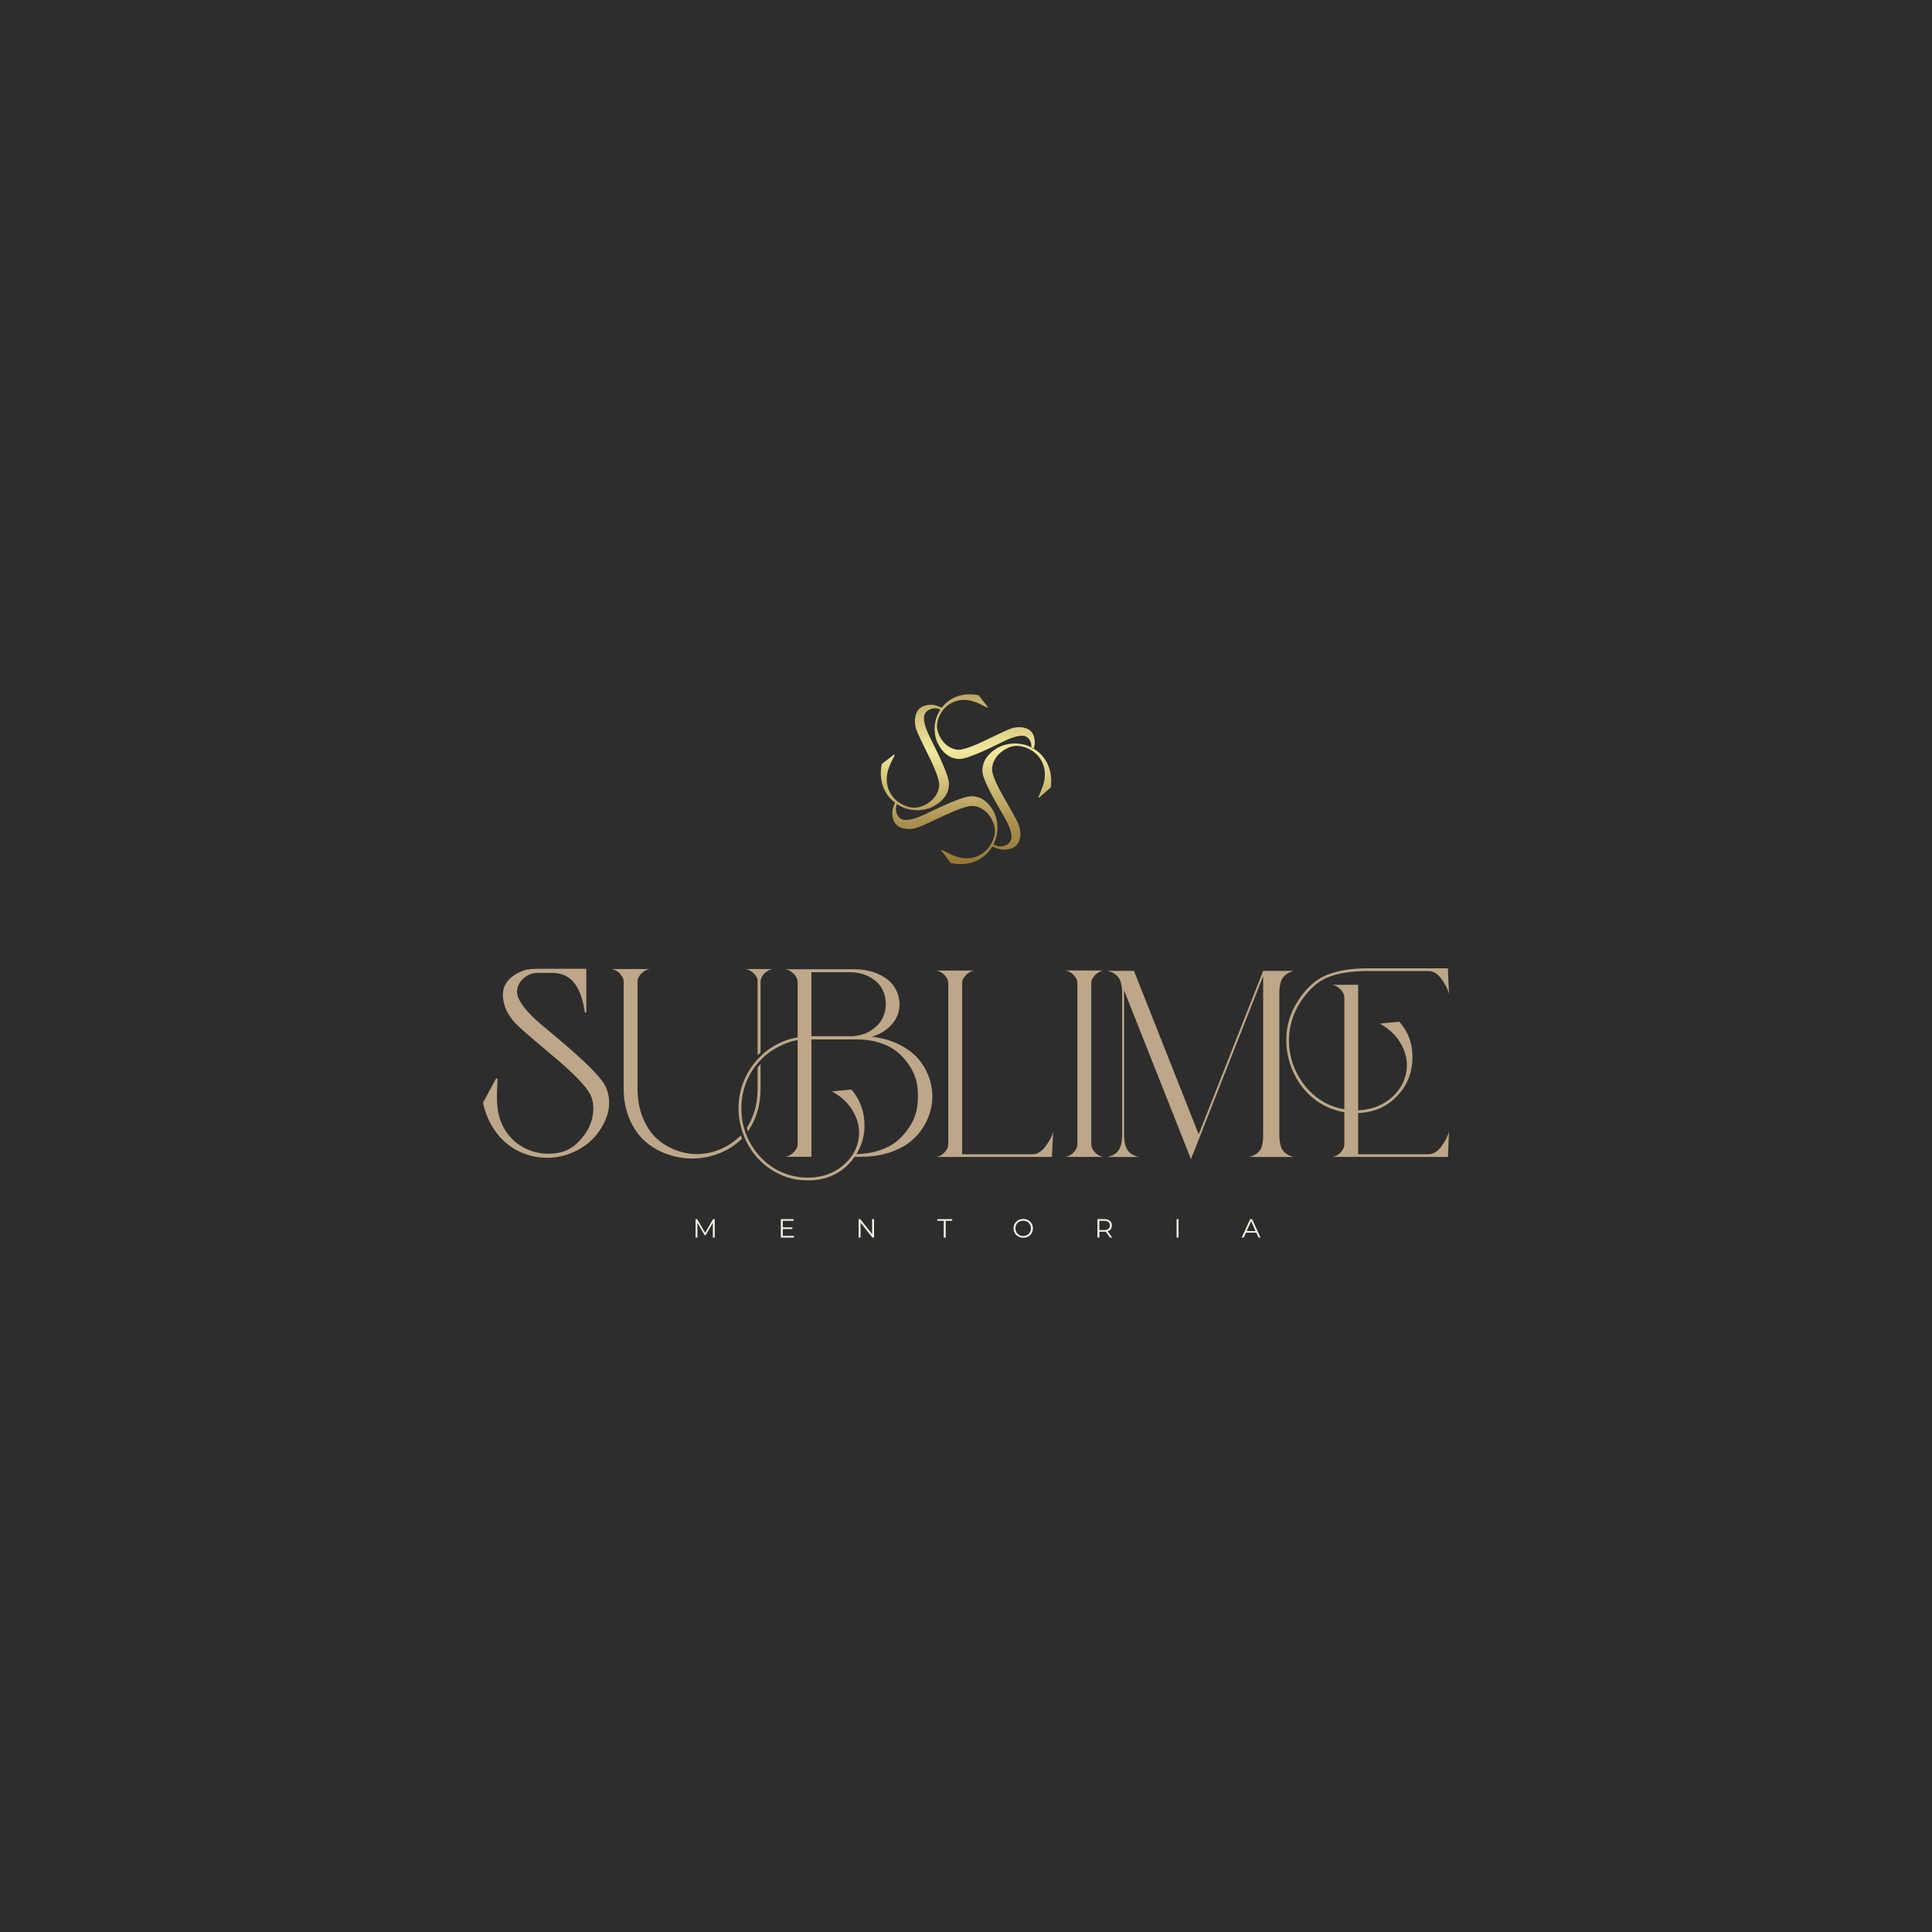
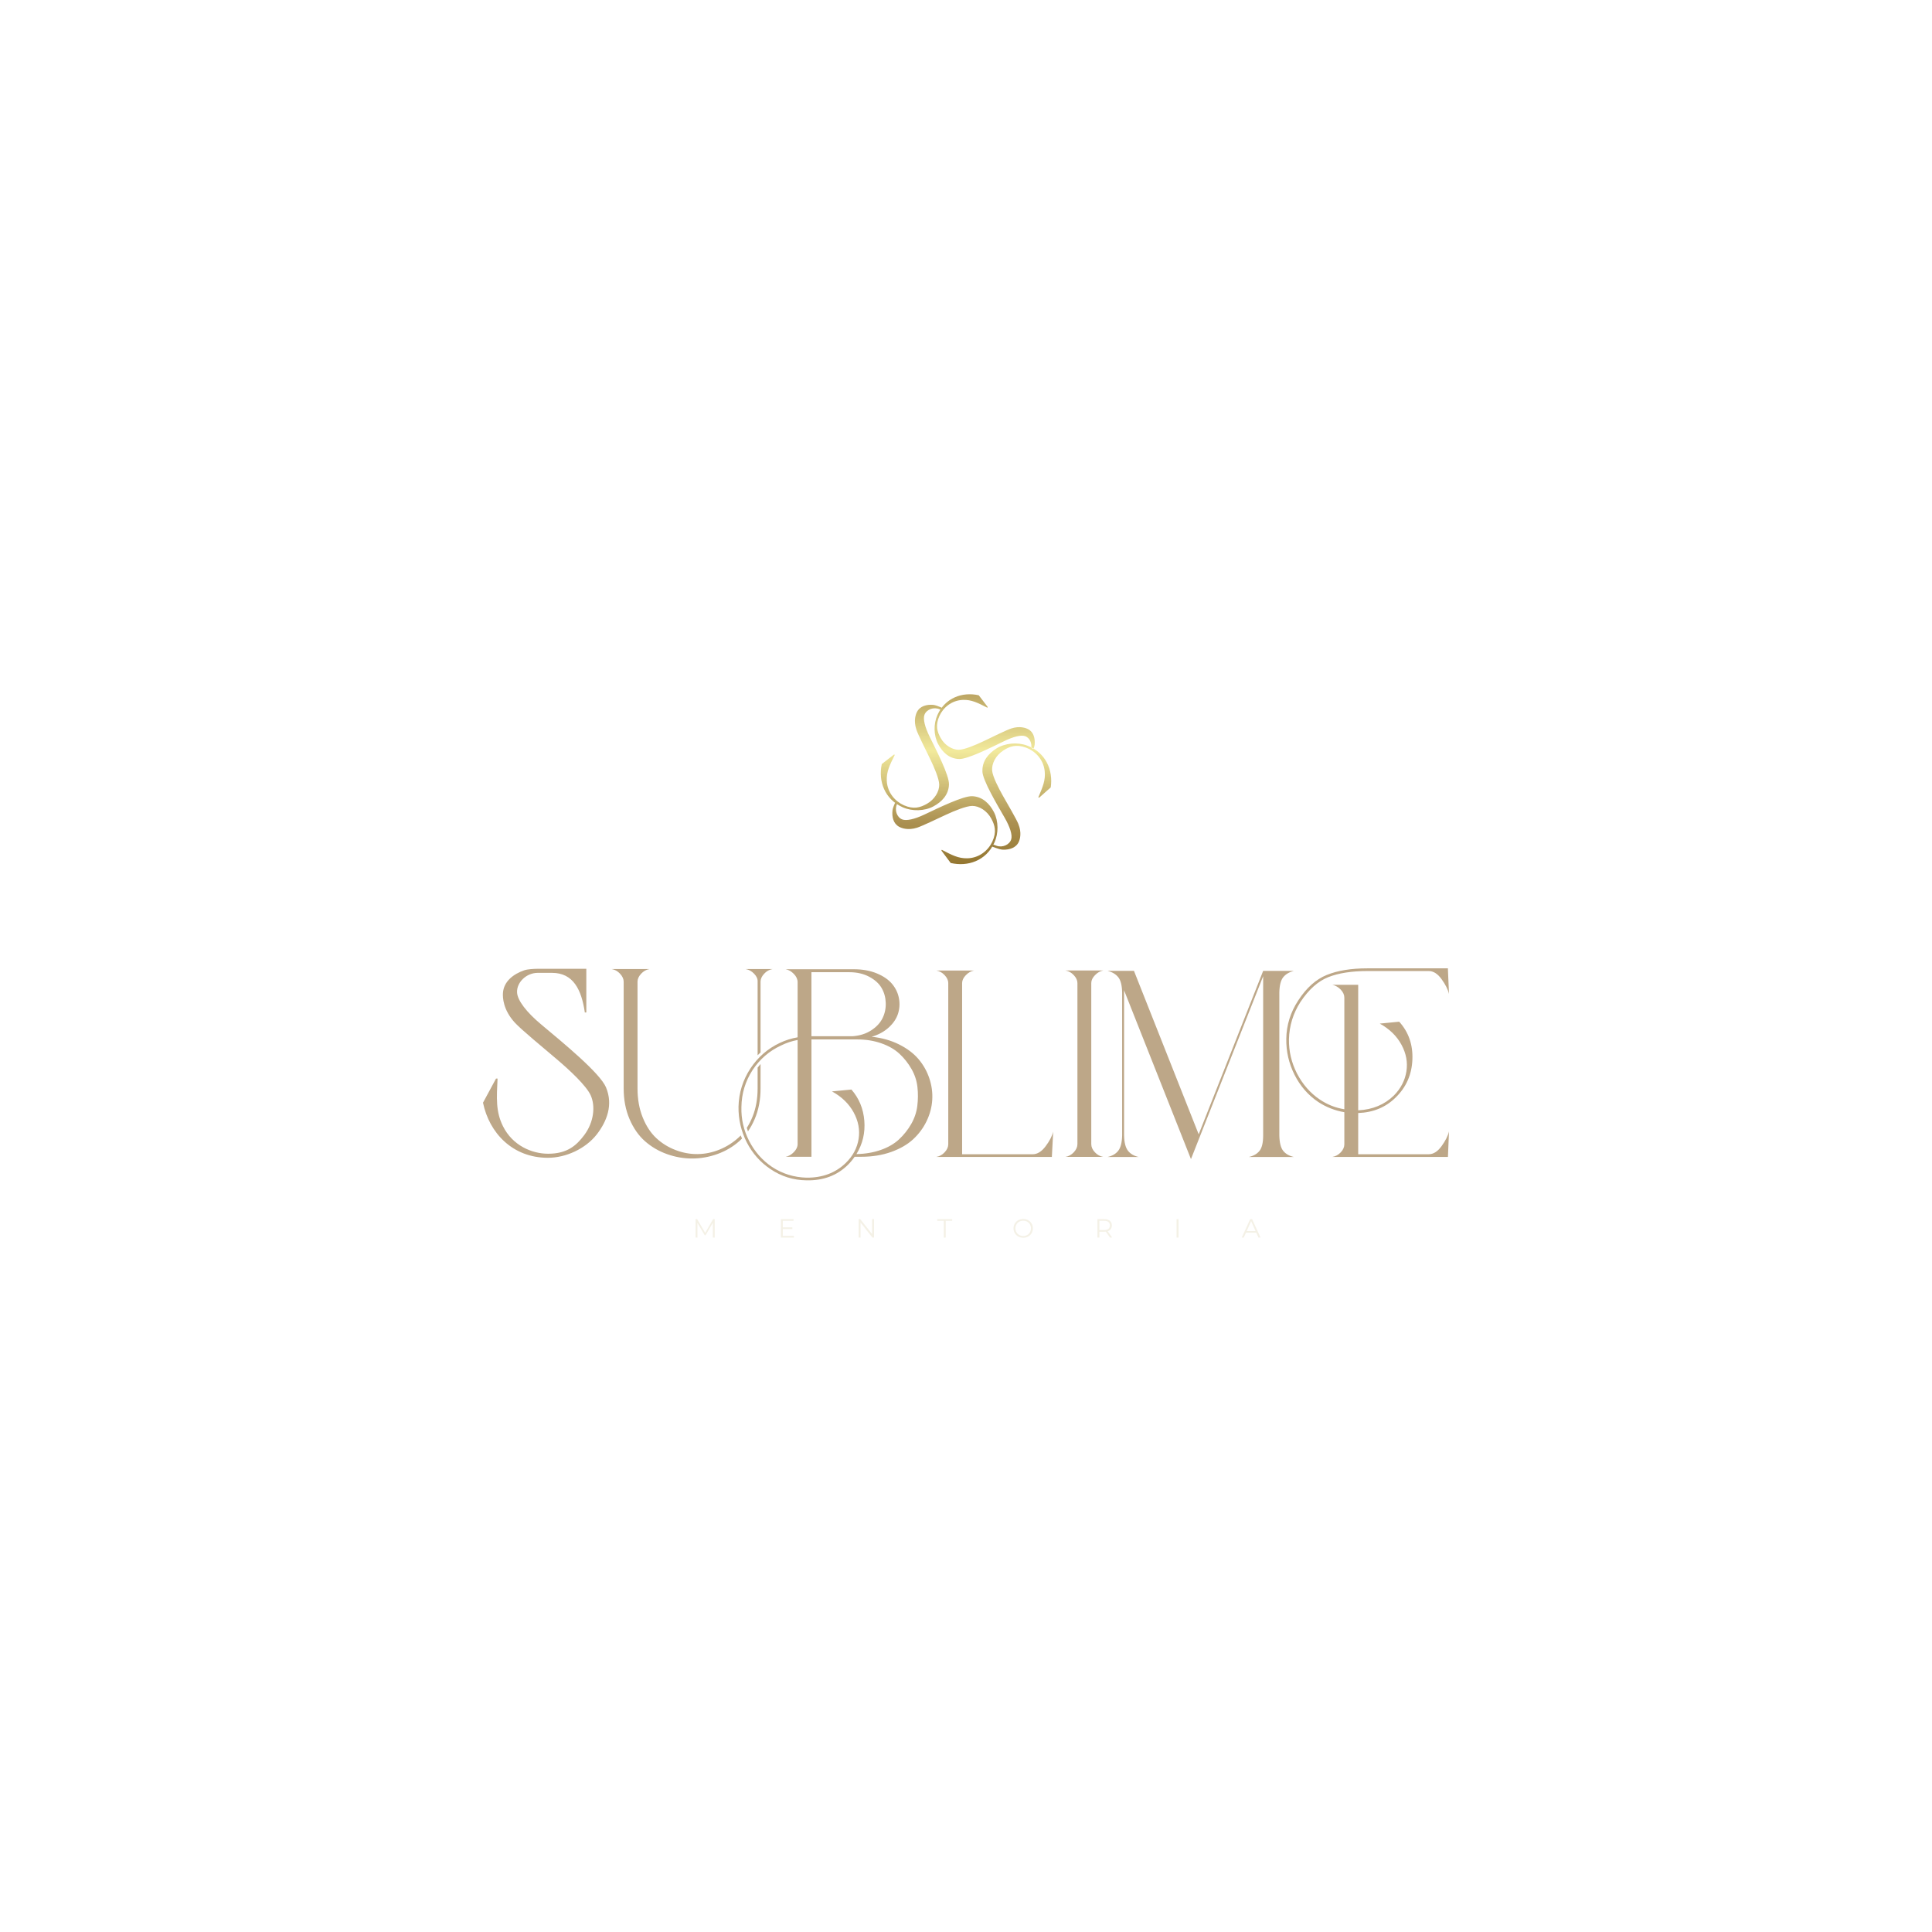
<svg xmlns="http://www.w3.org/2000/svg" viewBox="0 0 1000 1000">
  <defs>
    <style>
      .cls-1 {
        fill: url(#GradientFill_1);
      }

      .cls-1, .cls-2, .cls-3 {
        fill-rule: evenodd;
-       }
- 
-       .cls-4 {
-         fill: #2d2d2d;
      }

      .cls-2 {
        fill: #bda788;
      }

      .cls-3, .cls-5 {
        fill: #f4f1e6;
      }
    </style>
    <linearGradient id="GradientFill_1" data-name="GradientFill 1" x1="500" y1="329.35" x2="500" y2="452.86" gradientUnits="userSpaceOnUse">
      <stop offset="0" stop-color="#8e7028" />
      <stop offset="0" stop-color="#8e7028" />
      <stop offset=".17" stop-color="#ab9051" />
      <stop offset=".48" stop-color="#f2ea9c" />
      <stop offset=".78" stop-color="#ab9051" />
      <stop offset="1" stop-color="#8e7028" />
    </linearGradient>
  </defs>
-   <rect class="cls-4" width="1000" height="1000" />
  <g id="PRINCIPAL">
    <g>
      <path class="cls-1" d="M508.49,399.34c.2,4.58,7.3,16.61,11.48,23.84,2.76,4.78,4.15,9.01,3.42,11.28-.88,2.8-4.53,4.42-7.62,3.29l-1.58-.58c-.19.36-.39.71-.59,1.06l1.79.65c.95.35,2.84.92,3.78.92,3.33.07,6.78-.95,8.18-4.12.52-1.2,1.65-4.59-.3-9.32-1.04-2.54-5.2-9.61-7.94-14.45-2.38-4.2-5.34-10.05-5.59-13.11-.28-3.48,1.8-7.76,5.77-10.33,3.18-2.06,6.53-3.42,11.8-1.49,4.57,1.67,8.94,5.91,9.64,12.07.54,4.79-1.07,8.39-3.3,13.68l.42.15,6.01-5.32c1.32-8.93-2.57-18.11-12.28-21.67-4.99-1.83-11.24-1.3-15.76,1.48-4.2,2.62-7.54,6.52-7.31,11.97h0ZM503.13,412.1c5.45.21,9.06,3.86,11.34,8.26,2.41,4.73,2.42,11.01.2,15.83-4.33,9.4-13.8,12.53-22.59,10.49l-4.81-6.42.19-.41c5.09,2.65,8.55,4.55,13.36,4.4,6.2-.19,10.77-4.21,12.81-8.63,2.35-5.1,1.27-8.55-.53-11.89-2.25-4.16-6.34-6.59-9.83-6.59-3.07,0-9.14,2.48-13.52,4.51-5.04,2.34-12.43,5.91-15.04,6.75-4.87,1.56-8.17.16-9.32-.46-3.05-1.65-3.79-5.16-3.44-8.48.08-.93.8-2.77,1.22-3.69l.11-.23c.32.24.65.47.99.7h0c-1.38,3-.06,6.76,2.66,7.87,2.2.91,6.53-.13,11.52-2.49,7.54-3.57,20.1-9.68,24.69-9.51h0ZM491.18,405.9c.09-4.59-6.25-17.03-9.96-24.51-2.45-4.94-3.58-9.25-2.7-11.47,1.06-2.74,4.8-4.13,7.81-2.8l.4.18c.23-.34.46-.68.7-1l-.65-.29c-.93-.41-2.78-1.09-3.71-1.16-3.32-.28-6.82.52-8.42,3.6-.6,1.16-1.94,4.48-.29,9.32.88,2.6,4.59,9.92,7.02,14.92,2.11,4.35,4.7,10.36,4.76,13.43.06,3.49-2.29,7.63-6.41,9.95-3.3,1.85-6.73,3-11.87.74-4.45-1.96-8.55-6.46-8.86-12.65-.24-4.82,1.59-8.3,4.15-13.44l-.41-.18-6.33,4.93c-1.88,8.82,1.43,18.23,10.9,22.4,4.86,2.14,11.14,2.01,15.83-.49,4.35-2.35,7.94-6.04,8.05-11.49h0ZM496.43,392.86c-5.18-.15-8.66-3.58-10.86-7.74-2.34-4.47-2.42-10.44-.35-15.05,4.03-8.98,13-12.06,21.38-10.2l4.64,6.06-.17.39c-4.87-2.47-8.17-4.24-12.75-4.05-5.89.25-10.2,4.11-12.1,8.34-2.18,4.87-1.12,8.15.62,11.3,2.18,3.94,6.1,6.2,9.42,6.17,2.92-.03,8.66-2.45,12.81-4.42,4.77-2.27,11.76-5.75,14.24-6.57,4.62-1.53,7.76-.23,8.86.34,2.91,1.54,3.65,4.87,3.36,8.03-.04.56-.32,1.45-.62,2.26-.37-.21-.74-.42-1.13-.61.4-2.51-.86-5.16-3.03-6.02-2.1-.85-6.21.19-10.93,2.49-7.13,3.47-19.02,9.41-23.38,9.29Z" />
      <g>
        <polygon class="cls-3" points="369.94 631.02 369.94 640.57 368.97 640.57 368.97 632.93 365.21 639.35 364.74 639.35 360.99 632.97 360.99 640.57 360.02 640.57 360.02 631.02 360.85 631.02 365 638.1 369.1 631.02 369.94 631.02" />
        <polygon class="cls-3" points="410.92 639.69 410.92 640.57 404.17 640.57 404.17 631.02 410.72 631.02 410.72 631.89 405.18 631.89 405.18 635.29 410.12 635.29 410.12 636.15 405.18 636.15 405.18 639.69 410.92 639.69" />
        <polygon class="cls-3" points="452.4 631.02 452.4 640.57 451.57 640.57 445.43 632.82 445.43 640.57 444.42 640.57 444.42 631.02 445.25 631.02 451.4 638.76 451.4 631.02 452.4 631.02" />
        <polygon class="cls-3" points="488.49 631.89 485.13 631.89 485.13 631.02 492.85 631.02 492.85 631.89 489.5 631.89 489.5 640.57 488.49 640.57 488.49 631.89" />
        <path class="cls-3" d="M529.62,640.65c-.94,0-1.8-.22-2.56-.64-.78-.42-1.38-1-1.8-1.73-.44-.74-.66-1.57-.66-2.48s.22-1.75.66-2.48c.42-.74,1.02-1.32,1.8-1.75.76-.42,1.62-.63,2.56-.63s1.8.2,2.56.63c.75.42,1.35,1,1.79,1.73.44.75.65,1.58.65,2.5s-.22,1.75-.65,2.48c-.44.75-1.04,1.32-1.79,1.75-.76.42-1.62.63-2.56.63h0ZM529.62,639.75c.75,0,1.43-.18,2.05-.52.61-.34,1.09-.8,1.43-1.42.34-.6.52-1.27.52-2.02s-.18-1.42-.52-2.03c-.34-.6-.82-1.08-1.43-1.42-.61-.34-1.3-.5-2.05-.5s-1.43.16-2.05.5c-.61.34-1.11.82-1.45,1.42-.35.61-.53,1.28-.53,2.03s.18,1.42.53,2.02c.34.61.83,1.08,1.45,1.42.61.34,1.3.52,2.05.52Z" />
        <path class="cls-3" d="M574.54,640.57l-2.18-3.07c-.25.03-.5.04-.76.04h-2.56v3.03h-1.01v-9.55h3.57c1.21,0,2.17.29,2.86.87.7.59,1.04,1.38,1.04,2.4,0,.75-.19,1.38-.56,1.88-.38.52-.93.89-1.62,1.12l2.33,3.27h-1.11ZM571.56,636.68c.94,0,1.66-.2,2.17-.63.5-.42.75-1.01.75-1.76s-.25-1.36-.75-1.79c-.5-.41-1.23-.61-2.17-.61h-2.54v4.79h2.54Z" />
        <rect class="cls-5" x="609" y="631.02" width="1.01" height="9.55" />
        <path class="cls-3" d="M650.24,638.02h-5.32l-1.15,2.55h-1.05l4.37-9.55h1l4.36,9.55h-1.06l-1.15-2.55h0ZM649.87,637.2l-2.29-5.13-2.29,5.13h4.58Z" />
      </g>
      <path class="cls-2" d="M422.62,536.35h18.75c3.68-.28,6.87-1.29,9.58-3.05,2.71-1.76,4.66-3.86,5.86-6.31,1.19-2.45,1.75-5.08,1.65-7.9-.09-2.82-.8-5.39-2.14-7.7-1.33-2.31-3.47-4.25-6.41-5.82-2.94-1.57-6.39-2.36-10.34-2.36h-19.57v33.14h2.62ZM392.14,546.21v-38.1c.09-1.39-.5-2.75-1.79-4.1-1.29-1.34-2.76-2.15-4.41-2.43h13.92c-1.65.28-3.1,1.09-4.34,2.43-1.24,1.34-1.86,2.71-1.86,4.1v36.65c-.52.47-1.02.95-1.52,1.45h0ZM420.01,538.02v60.73h-13.37c1.56-.28,2.99-1.09,4.27-2.43,1.29-1.34,1.93-2.7,1.93-4.09v-53.94c-3.03.56-5.93,1.53-8.68,2.91-5.97,2.77-10.84,6.98-14.61,12.62-3.77,5.82-5.7,12.2-5.79,19.13-.18,6.19,1.15,12.06,4,17.61s6.8,10.03,11.85,13.45c5.33,3.51,11.26,5.36,17.78,5.55,8.27.09,15.07-2.45,20.4-7.63,3.68-3.6,5.88-7.74,6.62-12.41.74-4.67-.12-9.24-2.55-13.73-2.43-4.48-6.18-8.11-11.23-10.88l10.06-.97c3.95,4.53,6.18,9.91,6.68,16.15.5,6.24-.85,11.99-4.07,17.26,4.59-.09,8.8-.81,12.61-2.15,3.81-1.34,6.96-3.17,9.44-5.48,2.48-2.31,4.57-4.95,6.27-7.9,1.7-2.96,2.76-6.08,3.17-9.36.41-3.28.44-6.56.07-9.84-.37-3.28-1.4-6.4-3.1-9.36-1.7-2.96-3.77-5.57-6.2-7.83-2.44-2.26-5.56-4.07-9.37-5.41-3.81-1.34-7.97-2.01-12.47-2.01h-23.71ZM412.84,508.34c0-1.48-.64-2.89-1.93-4.23-1.29-1.34-2.71-2.15-4.27-2.43h35.29c4.5,0,8.48.72,11.92,2.15,3.45,1.43,6.09,3.26,7.93,5.48,1.84,2.22,3.01,4.69,3.51,7.42.51,2.73.34,5.38-.48,7.97-.83,2.59-2.44,4.97-4.82,7.14-2.39,2.17-5.33,3.77-8.82,4.78,5.24.55,9.95,1.87,14.13,3.95,4.18,2.08,7.53,4.6,10.06,7.56,2.53,2.96,4.41,6.29,5.65,9.98,1.24,3.7,1.75,7.42,1.52,11.16s-1.19,7.39-2.89,10.95c-1.7,3.56-4.02,6.7-6.96,9.43-2.94,2.73-6.73,4.92-11.37,6.59-4.64,1.66-9.81,2.5-15.51,2.5h-3.45c-1.01,1.48-2.16,2.87-3.45,4.16-5.61,5.55-12.77,8.23-21.5,8.04-6.8-.09-13-2.03-18.61-5.82-5.24-3.51-9.33-8.13-12.27-13.86-2.94-5.82-4.36-11.97-4.27-18.44.18-7.21,2.25-13.82,6.2-19.83,3.86-5.82,8.91-10.21,15.16-13.17,2.94-1.39,6.02-2.36,9.23-2.91v-28.56h0ZM313.71,562.89c-3.12-7.49-22.23-23.13-33.55-32.6-7.49-6.25-12.37-12.44-12.53-16.65-.23-5.18,4.84-10.09,10.65-10.09h7.46c10.97,0,15.25,8.69,16.97,20.51h.77v-22.62h-25.25c-1.79,0-5.28.21-6.84.77-5.58,1.91-10.67,5.7-11.07,11.81-.14,2.3.05,8.63,6.16,15.3,3.28,3.58,14.49,12.79,21.97,19.16,6.51,5.53,14.97,13.44,17.25,18.37,2.58,5.6,1.72,13.97-3.3,20.67-4.02,5.35-8.77,9.65-18.69,9.65-8.6,0-18.44-4.37-23.34-14.18-3.81-7.63-3.33-14.58-2.84-24.72h-.79l-6.74,12.49c3.23,15.63,15.28,28.51,33.57,28.51,9.39,0,19.46-4.67,25.27-12.04,5.37-6.91,8.56-15.42,4.86-24.32h0ZM386.54,583.77c1.14-1.74,2.13-3.67,2.98-5.79,1.75-4.35,2.62-9.21,2.62-14.58v-10.82c.49-.64.99-1.26,1.52-1.85v12.67c0,5.83-1.01,11.11-3.03,15.83-1.01,2.35-2.17,4.48-3.49,6.38-.21-.61-.41-1.22-.59-1.84h0ZM329.98,508.11v55.28c0,5.56.9,10.56,2.69,15,1.79,4.44,4.14,8.01,7.03,10.7,2.89,2.69,6.23,4.75,9.99,6.18,3.77,1.44,7.58,2.13,11.44,2.08,3.86-.05,7.65-.83,11.37-2.36s7.05-3.66,9.99-6.39c.31-.29.62-.59.92-.9.21.54.42,1.08.65,1.62-.46.47-.94.93-1.43,1.36-3.31,2.92-7.1,5.14-11.37,6.67-4.27,1.53-8.61,2.29-13.03,2.29s-8.75-.76-13.03-2.29c-4.27-1.53-8.06-3.75-11.37-6.67-3.31-2.92-5.97-6.74-7.99-11.46-2.02-4.72-3.03-10-3.03-15.83v-55.28c0-1.39-.62-2.75-1.86-4.1-1.24-1.34-2.69-2.15-4.34-2.43h19.57c-1.65.28-3.1,1.09-4.34,2.43-1.24,1.34-1.86,2.71-1.86,4.1h0ZM750,585.57l-.55,13.25h-59.82c1.65-.28,3.1-1.07,4.34-2.37,1.24-1.3,1.86-2.7,1.86-4.18v-16.59c-4.87-.84-9.37-2.6-13.51-5.3-5.24-3.53-9.33-8.23-12.27-14.08-2.94-5.86-4.36-12.04-4.27-18.55.09-7.16,2.16-13.8,6.2-19.94,4.23-6.51,9.14-10.9,14.75-13.18,5.61-2.28,12.64-3.42,21.09-3.42h41.63v.7l.55,12.55c-.55-2.33-1.84-4.88-3.86-7.67-2.02-2.79-4.23-4.18-6.62-4.18h-31.7c-8.18,0-14.93,1.05-20.26,3.14-5.33,2.09-10.15,6.39-14.47,12.9-3.77,5.86-5.74,12.27-5.93,19.24-.09,6.23,1.29,12.13,4.14,17.71,2.94,5.67,6.89,10.18,11.85,13.53,3.86,2.6,8.09,4.28,12.68,5.02v-57.73c0-1.49-.62-2.88-1.86-4.18-1.24-1.3-2.69-2.14-4.34-2.51h13.37v64.98c7.44-.37,13.6-2.93,18.47-7.67,3.58-3.63,5.74-7.79,6.48-12.48.74-4.69-.11-9.3-2.55-13.8-2.43-4.51-6.18-8.16-11.23-10.95l10.06-.98c4.87,5.39,7.14,11.95,6.82,19.66-.32,7.72-3.19,14.22-8.61,19.52-5.15,5.11-11.62,7.81-19.44,8.09v21.33h36.53c2.39,0,4.59-1.39,6.62-4.18,2.02-2.79,3.31-5.35,3.86-7.67h0ZM497.99,508.81v88.63h36.53c2.39,0,4.62-1.38,6.68-4.13,2.07-2.76,3.38-5.28,3.93-7.58l-.69,13.09h-59.82c1.65-.28,3.1-1.08,4.34-2.41,1.24-1.33,1.86-2.73,1.86-4.2v-83.39c0-1.38-.62-2.73-1.86-4.07-1.24-1.33-2.69-2.14-4.34-2.41h19.57c-1.56.28-2.99,1.08-4.27,2.41-1.29,1.33-1.93,2.69-1.93,4.07h0ZM564.84,508.81v83.39c0,1.47.62,2.87,1.86,4.2,1.24,1.33,2.69,2.14,4.34,2.41h-19.57c1.65-.28,3.1-1.08,4.34-2.41,1.24-1.33,1.86-2.73,1.86-4.2v-83.39c0-1.38-.62-2.73-1.86-4.07-1.24-1.33-2.69-2.14-4.34-2.41h19.57c-1.56.28-2.99,1.08-4.27,2.41-1.29,1.33-1.93,2.69-1.93,4.07h0ZM586.94,502.51h-13.62c2.42.64,4.25,1.75,5.5,3.31,1.25,1.56,1.92,4.19,2,7.87v73.97c-.08,3.68-.75,6.33-2,7.94-1.25,1.61-3.08,2.69-5.5,3.24h16c-2.42-.55-4.25-1.63-5.5-3.24-1.25-1.61-1.92-4.25-2-7.94v-75.07l34.62,87.36,37.37-94.67v82.39c0,3.77-.63,6.44-1.88,8-1.25,1.56-3.08,2.62-5.5,3.17h23.25c-2.42-.55-4.25-1.61-5.5-3.17-1.25-1.56-1.92-4.23-2-8v-73.97c.08-3.68.75-6.3,2-7.87,1.25-1.56,3.08-2.67,5.5-3.31h-15.87l-33.37,84.6-33.5-84.6Z" />
    </g>
  </g>
</svg>
